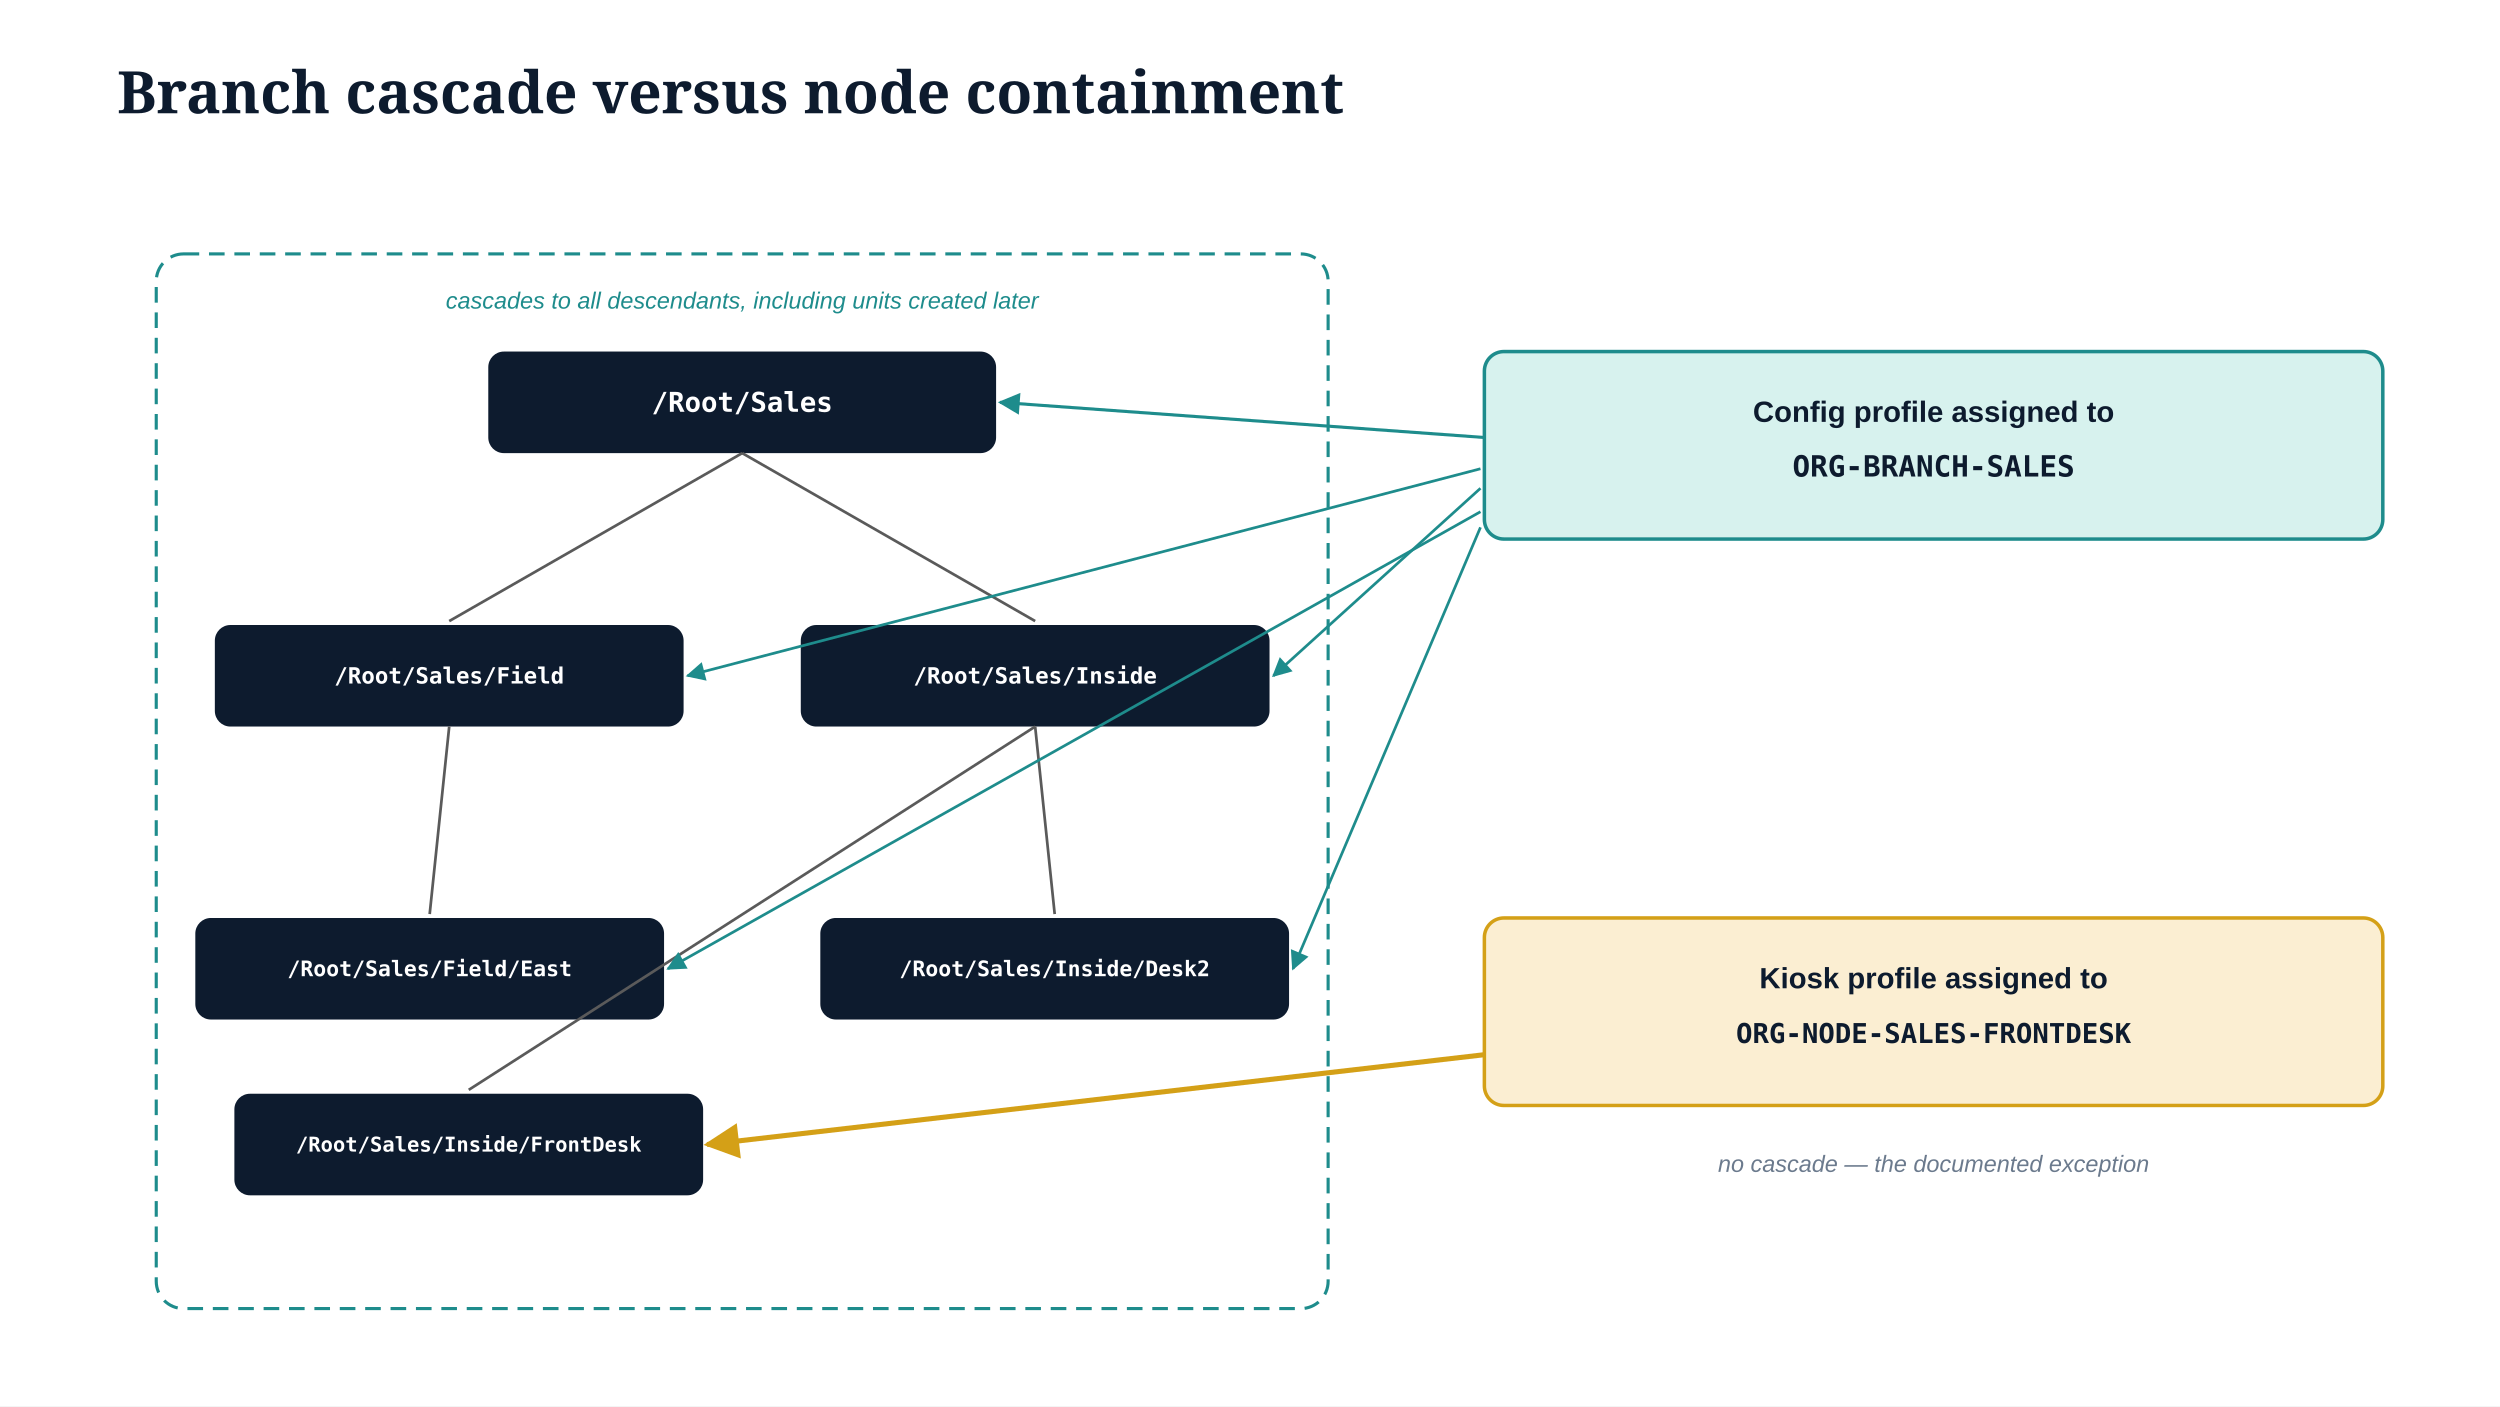
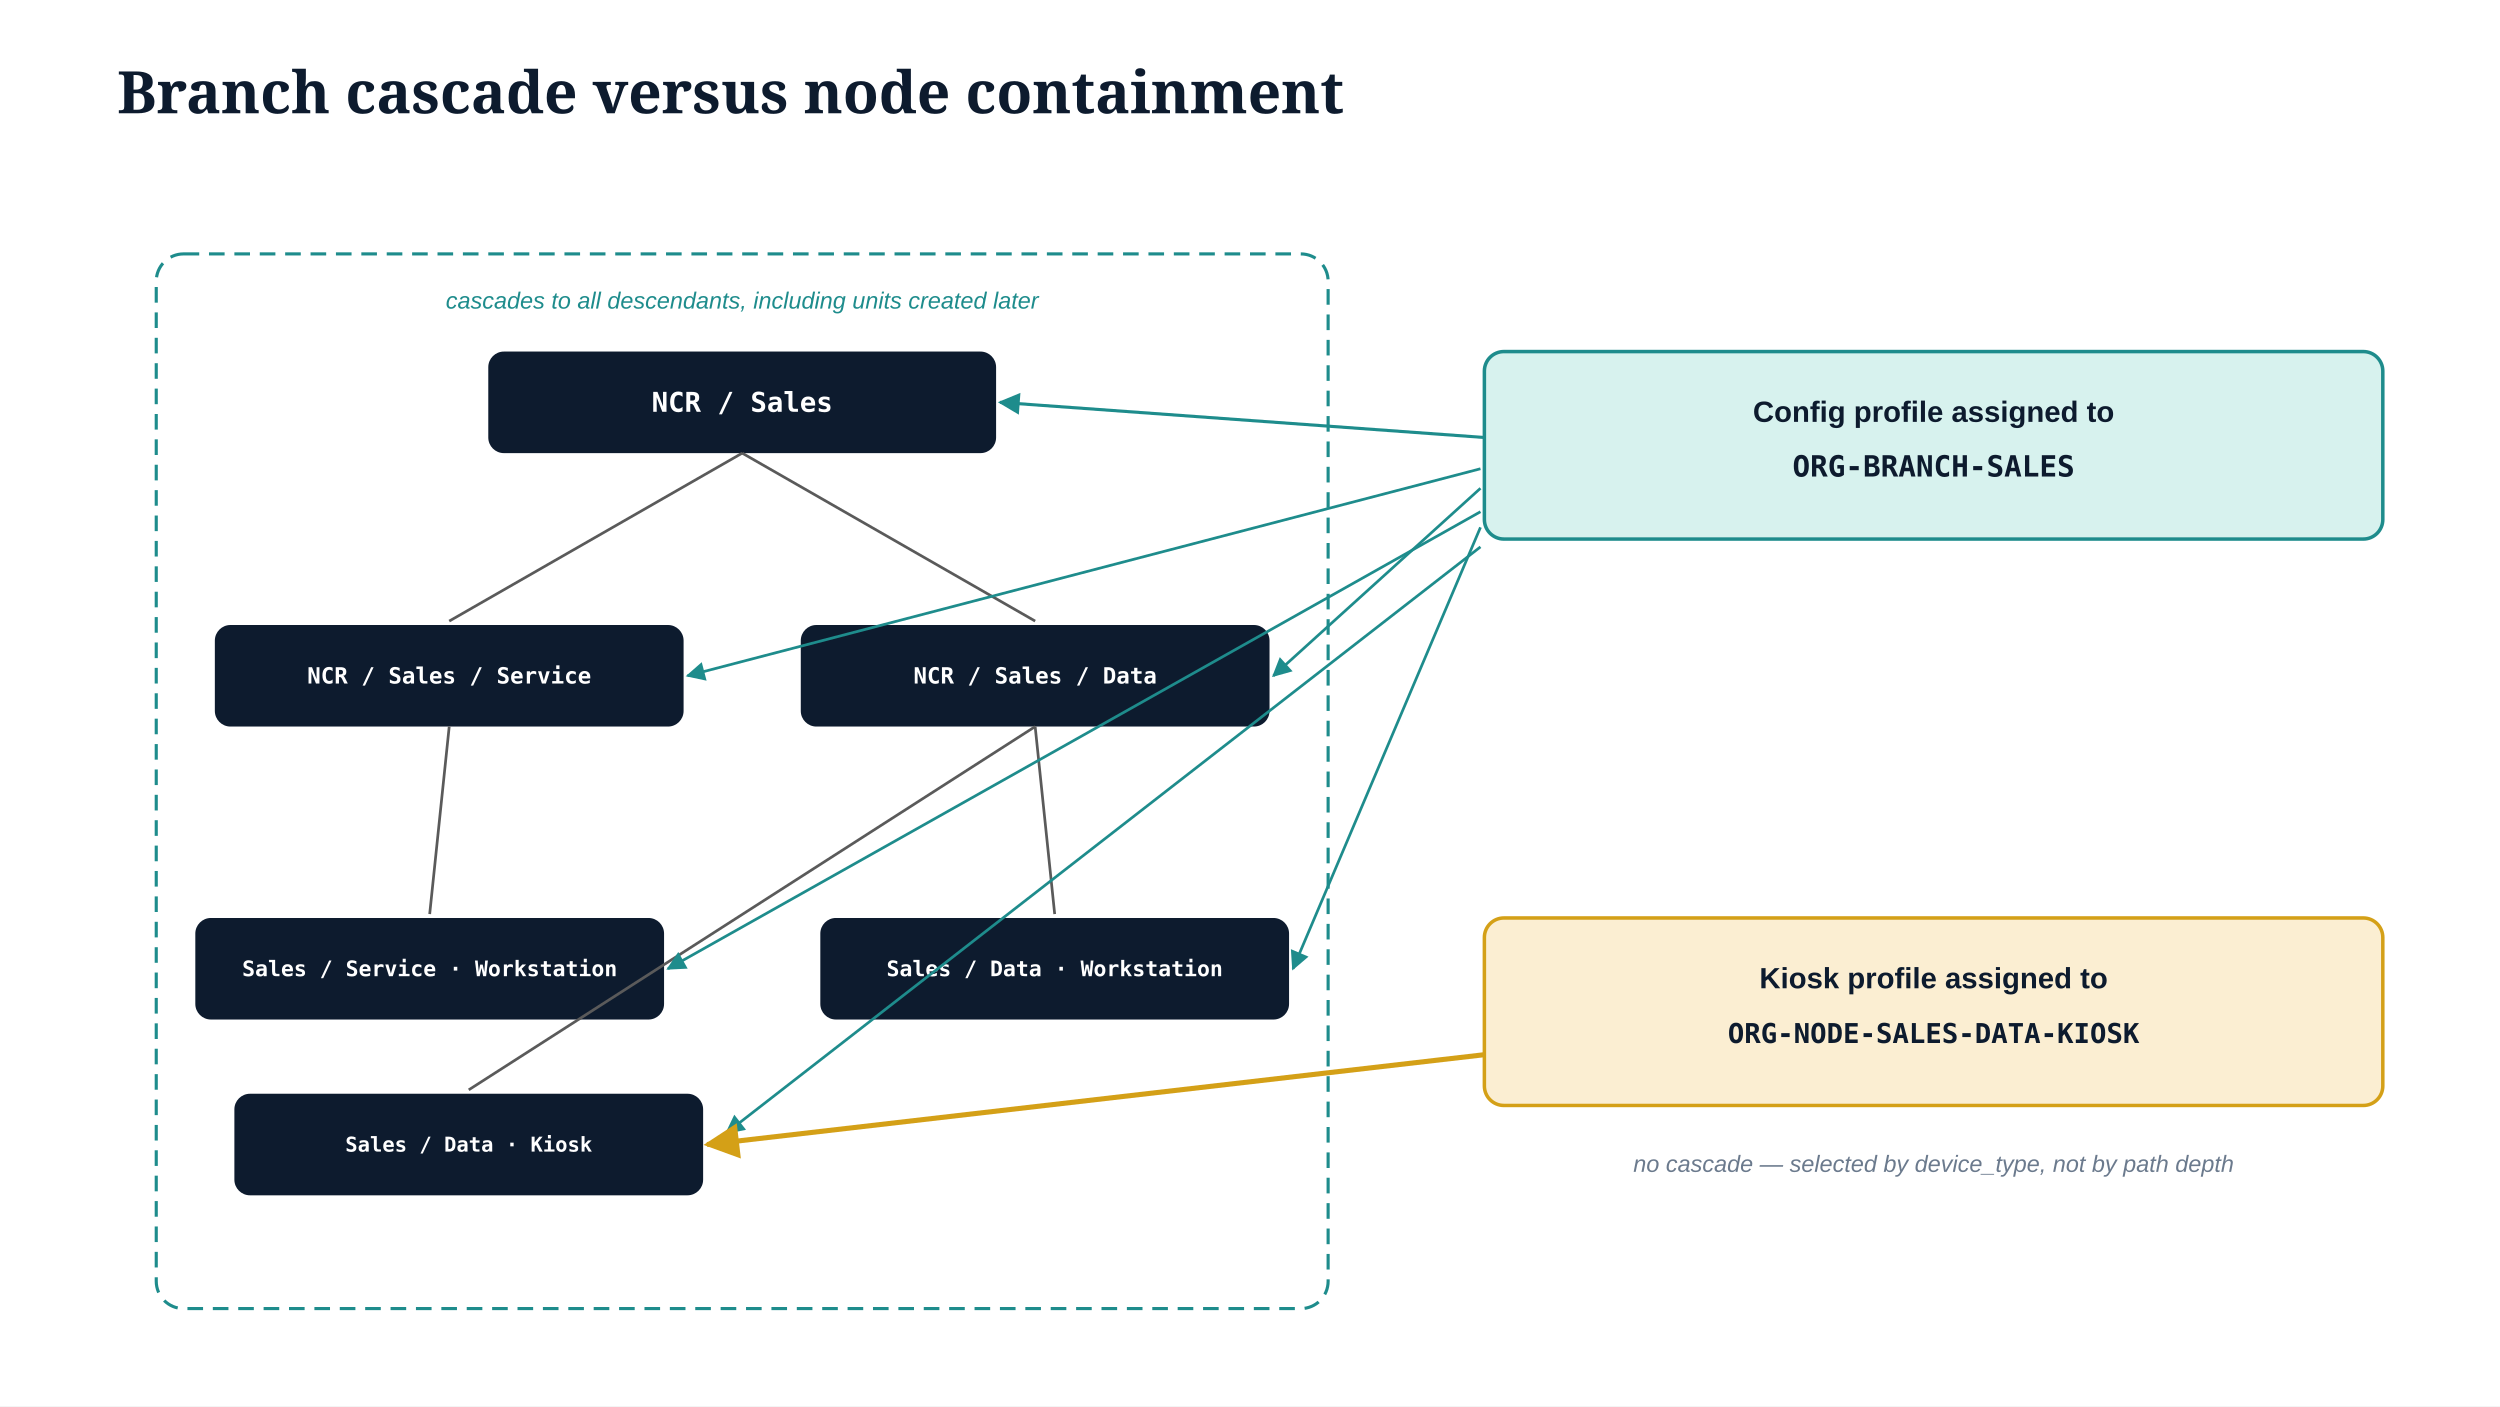
<svg xmlns="http://www.w3.org/2000/svg" viewBox="0 0 1280 720" font-family="Arial, Helvetica, sans-serif">
  <rect x="0" y="0" width="1280" height="720" rx="0" fill="#FFFFFF" />
  <defs>
    <marker id="ar-teal" viewBox="0 0 10 10" refX="9" refY="5" markerWidth="7" markerHeight="7" orient="auto-start-reverse">
      <path d="M0,0 L10,5 L0,10 z" fill="#1E8C8C" />
    </marker>
    <marker id="ar-amber" viewBox="0 0 10 10" refX="9" refY="5" markerWidth="7" markerHeight="7" orient="auto-start-reverse">
      <path d="M0,0 L10,5 L0,10 z" fill="#D4A017" />
    </marker>
    <marker id="ar-grey" viewBox="0 0 10 10" refX="9" refY="5" markerWidth="7" markerHeight="7" orient="auto-start-reverse">
      <path d="M0,0 L10,5 L0,10 z" fill="#5A5A5A" />
    </marker>
  </defs>
  <text x="60" y="58" font-family="Georgia, serif" font-size="30" font-weight="bold" fill="#0D1B2E">Branch cascade versus node containment</text>
  <rect x="80" y="130" width="600" height="540" rx="14" fill="none" stroke="#1E8C8C" stroke-width="1.6" stroke-dasharray="8 5" />
  <text x="380" y="158" font-family="Arial, Helvetica, sans-serif" font-size="12" font-style="italic" fill="#1E8C8C" text-anchor="middle">cascades to all descendants, including units created later</text>
  <rect x="250" y="180" width="260" height="52" rx="8" fill="#0D1B2E" />
-   <text x="380" y="206" font-family="Consolas, monospace" font-size="14" font-weight="bold" fill="#FFFFFF" text-anchor="middle" dominant-baseline="central">/Root/Sales</text>
+   <text x="380" y="206" font-family="Consolas, monospace" font-size="14" font-weight="bold" fill="#FFFFFF" text-anchor="middle" dominant-baseline="central">NCR / Sales</text>
  <rect x="110" y="320" width="240" height="52" rx="8" fill="#0D1B2E" />
-   <text x="230" y="346" font-family="Consolas, monospace" font-size="11.5" font-weight="bold" fill="#FFFFFF" text-anchor="middle" dominant-baseline="central">/Root/Sales/Field</text>
+   <text x="230" y="346" font-family="Consolas, monospace" font-size="11.5" font-weight="bold" fill="#FFFFFF" text-anchor="middle" dominant-baseline="central">NCR / Sales / Service</text>
  <rect x="410" y="320" width="240" height="52" rx="8" fill="#0D1B2E" />
-   <text x="530" y="346" font-family="Consolas, monospace" font-size="11.5" font-weight="bold" fill="#FFFFFF" text-anchor="middle" dominant-baseline="central">/Root/Sales/Inside</text>
+   <text x="530" y="346" font-family="Consolas, monospace" font-size="11.5" font-weight="bold" fill="#FFFFFF" text-anchor="middle" dominant-baseline="central">NCR / Sales / Data</text>
  <rect x="100" y="470" width="240" height="52" rx="8" fill="#0D1B2E" />
-   <text x="220" y="496" font-family="Consolas, monospace" font-size="11" font-weight="bold" fill="#FFFFFF" text-anchor="middle" dominant-baseline="central">/Root/Sales/Field/East</text>
+   <text x="220" y="496" font-family="Consolas, monospace" font-size="11" font-weight="bold" fill="#FFFFFF" text-anchor="middle" dominant-baseline="central">Sales / Service · Workstation</text>
  <rect x="120" y="560" width="240" height="52" rx="8" fill="#0D1B2E" />
-   <text x="240" y="586" font-family="Consolas, monospace" font-size="10.5" font-weight="bold" fill="#FFFFFF" text-anchor="middle" dominant-baseline="central">/Root/Sales/Inside/FrontDesk</text>
+   <text x="240" y="586" font-family="Consolas, monospace" font-size="10.5" font-weight="bold" fill="#FFFFFF" text-anchor="middle" dominant-baseline="central">Sales / Data · Kiosk</text>
  <rect x="420" y="470" width="240" height="52" rx="8" fill="#0D1B2E" />
-   <text x="540" y="496" font-family="Consolas, monospace" font-size="11" font-weight="bold" fill="#FFFFFF" text-anchor="middle" dominant-baseline="central">/Root/Sales/Inside/Desk2</text>
+   <text x="540" y="496" font-family="Consolas, monospace" font-size="11" font-weight="bold" fill="#FFFFFF" text-anchor="middle" dominant-baseline="central">Sales / Data · Workstation</text>
  <line x1="380" y1="232" x2="230" y2="318" stroke="#5A5A5A" stroke-width="1.4" />
  <line x1="380" y1="232" x2="530" y2="318" stroke="#5A5A5A" stroke-width="1.4" />
  <line x1="230" y1="372" x2="220" y2="468" stroke="#5A5A5A" stroke-width="1.4" />
  <line x1="530" y1="372" x2="540" y2="468" stroke="#5A5A5A" stroke-width="1.4" />
  <line x1="530" y1="372" x2="240" y2="558" stroke="#5A5A5A" stroke-width="1.4" />
  <rect x="760" y="180" width="460" height="96" rx="10" fill="#D7F2EE" stroke="#1E8C8C" stroke-width="1.8" />
  <text x="990" y="216" font-family="Arial, Helvetica, sans-serif" font-size="15" font-weight="bold" fill="#0D1B2E" text-anchor="middle">Config profile assigned to</text>
  <text x="990" y="244" font-family="Consolas, monospace" font-size="15" font-weight="bold" fill="#0D1B2E" text-anchor="middle">ORG-BRANCH-SALES</text>
  <line x1="760" y1="224" x2="512" y2="206" stroke="#1E8C8C" stroke-width="1.6" marker-end="url(#ar-teal)" />
  <line x1="758" y1="240" x2="352" y2="346" stroke="#1E8C8C" stroke-width="1.4" marker-end="url(#ar-teal)" />
  <line x1="758" y1="250" x2="652" y2="346" stroke="#1E8C8C" stroke-width="1.4" marker-end="url(#ar-teal)" />
  <line x1="758" y1="262" x2="342" y2="496" stroke="#1E8C8C" stroke-width="1.4" marker-end="url(#ar-teal)" />
  <line x1="758" y1="270" x2="662" y2="496" stroke="#1E8C8C" stroke-width="1.4" marker-end="url(#ar-teal)" />
+   <line x1="758" y1="280" x2="372" y2="580" stroke="#1E8C8C" stroke-width="1.4" marker-end="url(#ar-teal)" />
  <rect x="760" y="470" width="460" height="96" rx="10" fill="#FBEED2" stroke="#D4A017" stroke-width="1.8" />
  <text x="990" y="506" font-family="Arial, Helvetica, sans-serif" font-size="15" font-weight="bold" fill="#0D1B2E" text-anchor="middle">Kiosk profile assigned to</text>
-   <text x="990" y="534" font-family="Consolas, monospace" font-size="14" font-weight="bold" fill="#0D1B2E" text-anchor="middle">ORG-NODE-SALES-FRONTDESK</text>
+   <text x="990" y="534" font-family="Consolas, monospace" font-size="14" font-weight="bold" fill="#0D1B2E" text-anchor="middle">ORG-NODE-SALES-DATA-KIOSK</text>
  <line x1="760" y1="540" x2="362" y2="586" stroke="#D4A017" stroke-width="2.6" marker-end="url(#ar-amber)" />
-   <text x="990" y="600" font-family="Arial, Helvetica, sans-serif" font-size="12" font-style="italic" fill="#6B7A8D" text-anchor="middle">no cascade — the documented exception</text>
+   <text x="990" y="600" font-family="Arial, Helvetica, sans-serif" font-size="12" font-style="italic" fill="#6B7A8D" text-anchor="middle">no cascade — selected by device_type, not by path depth</text>
</svg>
